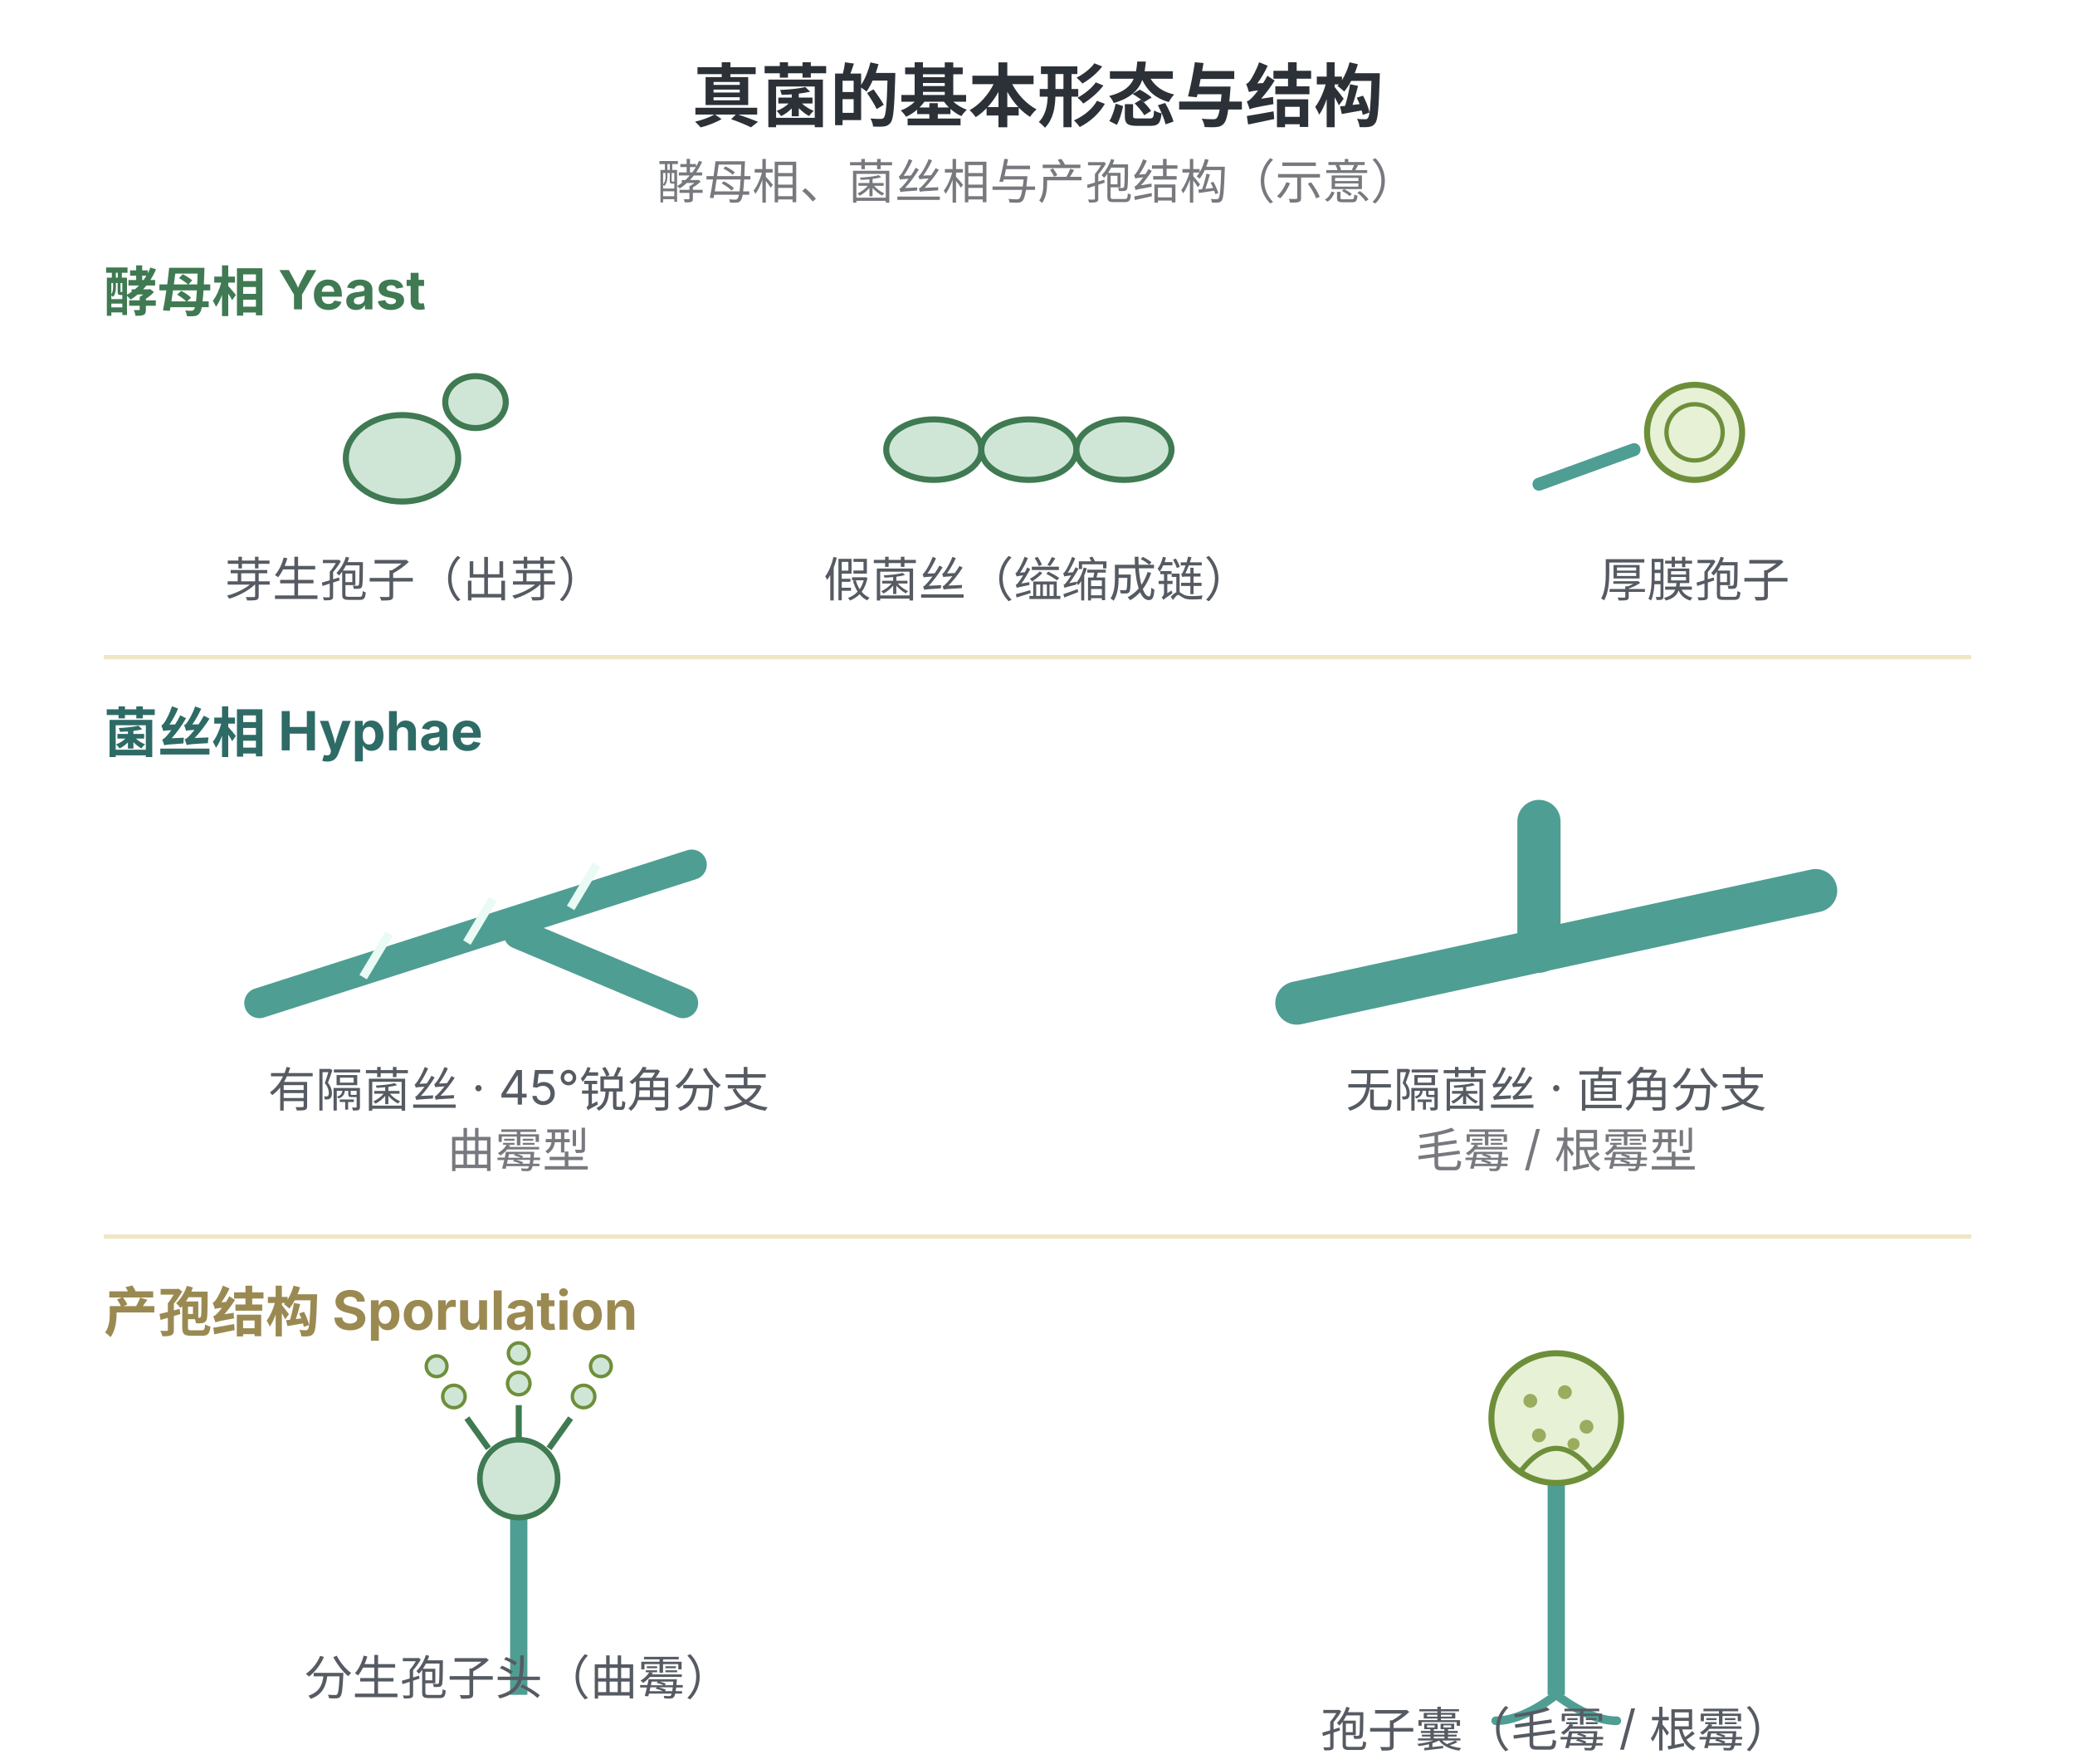
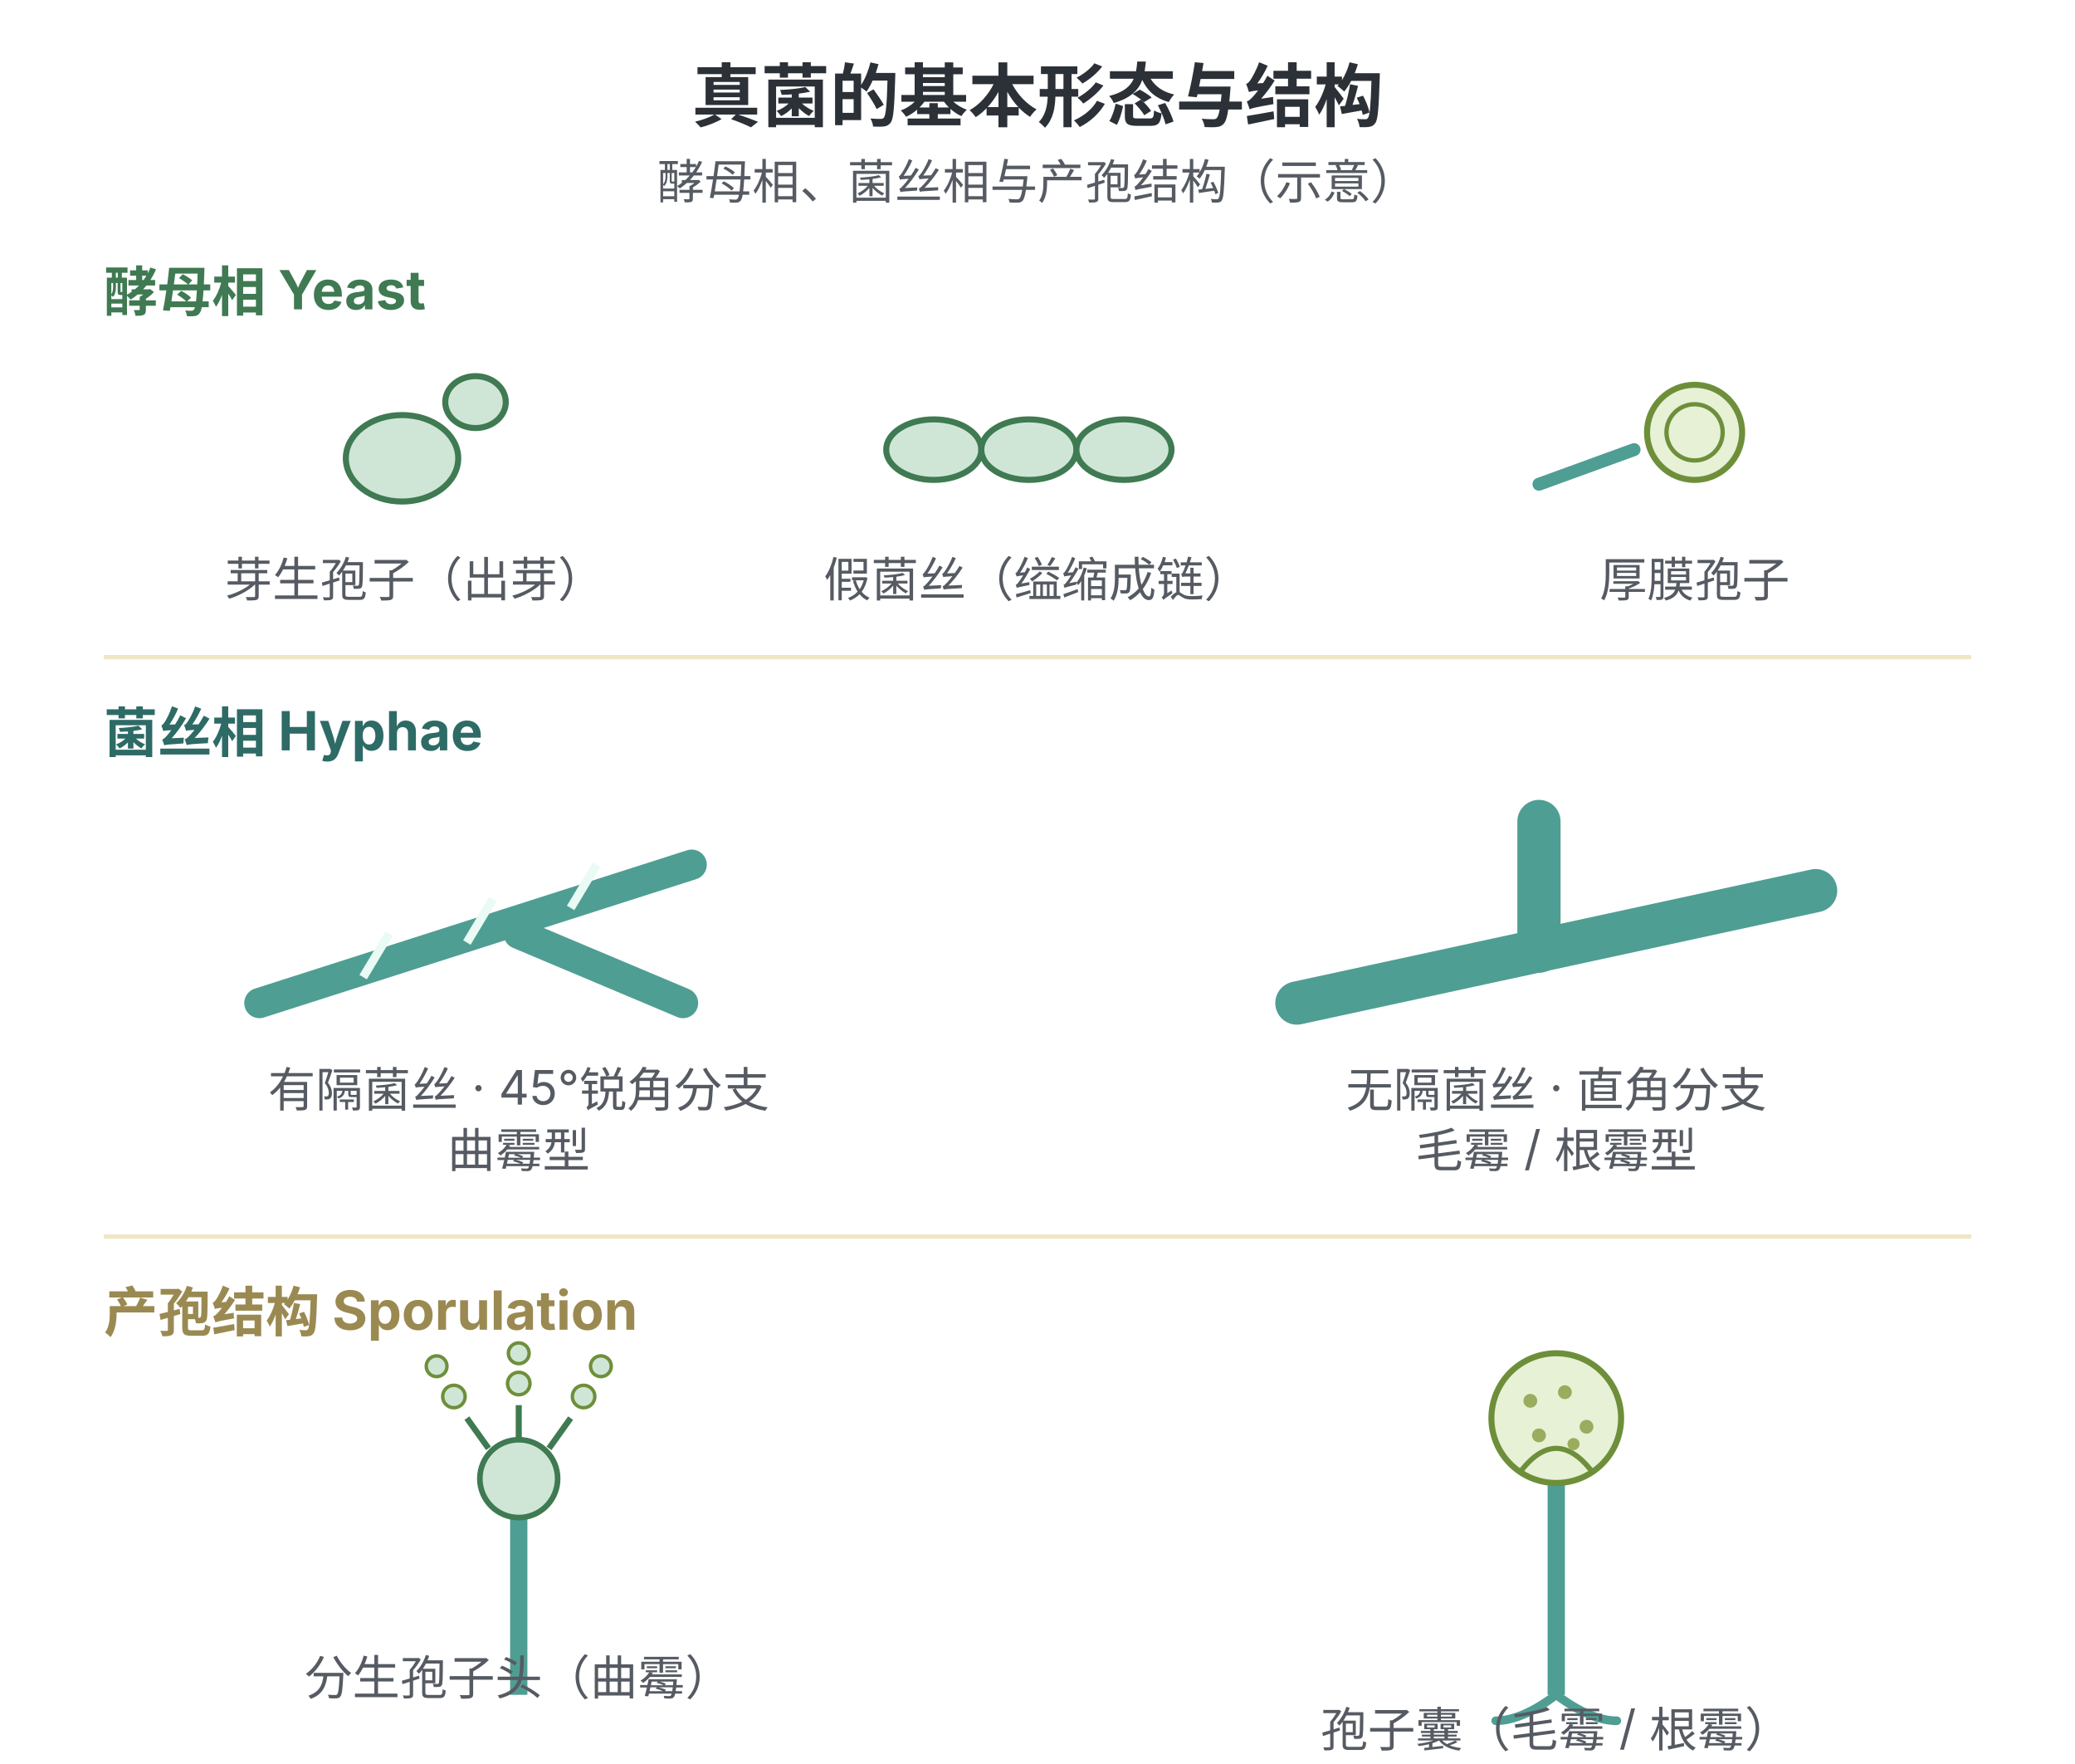
<svg xmlns="http://www.w3.org/2000/svg" role="img" viewBox="0 0 480 408" font-family="-apple-system,'PingFang SC','Microsoft YaHei',sans-serif">
  <rect width="480" height="408" fill="#ffffff" />
  <text x="240" y="28" text-anchor="middle" font-size="16" font-weight="700" fill="#2c3138">真菌的基本形态与结构</text>
-   <text x="240" y="46" text-anchor="middle" font-size="11" fill="#77797e">酵母相、菌丝相与产孢结构（示意）</text>
+   <text x="240" y="46" text-anchor="middle" font-size="11" fill="#565b63">酵母相、菌丝相与产孢结构（示意）</text>
  <text x="24" y="72" font-size="12.5" font-weight="700" fill="#3f7a52">酵母相 Yeast</text>
  <g fill="#cfe6d6" stroke="#3f7a52" stroke-width="1.4">
    <ellipse cx="93" cy="106" rx="13" ry="10" />
    <ellipse cx="110" cy="93" rx="7" ry="6" />
  </g>
  <text x="96" y="138" text-anchor="middle" font-size="11" fill="#565b63">芽生孢子（出芽）</text>
  <g fill="#cfe6d6" stroke="#3f7a52" stroke-width="1.4">
    <ellipse cx="216" cy="104" rx="11" ry="7" />
    <ellipse cx="238" cy="104" rx="11" ry="7" />
    <ellipse cx="260" cy="104" rx="11" ry="7" />
  </g>
  <text x="240" y="138" text-anchor="middle" font-size="11" fill="#565b63">假菌丝（缢缩成链）</text>
  <line x1="356" y1="112" x2="378" y2="104" stroke="#4f9e93" stroke-width="3" stroke-linecap="round" />
  <circle cx="392" cy="100" r="11" fill="#e7f1d6" stroke="#6e8f3a" stroke-width="1.4" />
  <circle cx="392" cy="100" r="6.5" fill="none" stroke="#6e8f3a" stroke-width="1" />
  <text x="392" y="138" text-anchor="middle" font-size="11" fill="#565b63">厚膜孢子</text>
  <line x1="24" y1="152" x2="456" y2="152" stroke="#efe6c6" stroke-width="1" />
  <text x="24" y="174" font-size="12.5" font-weight="700" fill="#2e6b66">菌丝相 Hyphae</text>
  <g stroke="#4f9e93" stroke-width="7" fill="none" stroke-linecap="round">
    <line x1="60" y1="232" x2="160" y2="200" />
    <line x1="120" y1="216" x2="158" y2="232" />
  </g>
  <g stroke="#eafaf4" stroke-width="2">
    <line x1="84" y1="226" x2="90" y2="216" />
    <line x1="108" y1="218" x2="114" y2="208" />
    <line x1="132" y1="210" x2="138" y2="200" />
  </g>
  <text x="120" y="256" text-anchor="middle" font-size="11" fill="#565b63">有隔菌丝 · 45°锐角分支</text>
-   <text x="120" y="270" text-anchor="middle" font-size="11" fill="#77797e">曲霉型</text>
+   <text x="120" y="270" text-anchor="middle" font-size="11" fill="#565b63">曲霉型</text>
  <g stroke="#4f9e93" stroke-width="10" fill="none" stroke-linecap="round">
    <line x1="300" y1="232" x2="420" y2="206" />
    <line x1="356" y1="220" x2="356" y2="190" />
  </g>
  <text x="360" y="256" text-anchor="middle" font-size="11" fill="#565b63">无隔菌丝 · 直角分支</text>
-   <text x="360" y="270" text-anchor="middle" font-size="11" fill="#77797e">毛霉 / 根霉型</text>
+   <text x="360" y="270" text-anchor="middle" font-size="11" fill="#565b63">毛霉 / 根霉型</text>
  <line x1="24" y1="286" x2="456" y2="286" stroke="#efe6c6" stroke-width="1" />
  <text x="24" y="308" font-size="12.5" font-weight="700" fill="#9a8a52">产孢结构 Sporulation</text>
  <line x1="120" y1="392" x2="120" y2="346" stroke="#4f9e93" stroke-width="4" />
  <circle cx="120" cy="342" r="9" fill="#cfe6d6" stroke="#3f7a52" stroke-width="1.3" />
  <g stroke="#3f7a52" stroke-width="1.4">
    <line x1="113" y1="335" x2="108" y2="328" />
    <line x1="120" y1="333" x2="120" y2="325" />
    <line x1="127" y1="335" x2="132" y2="328" />
  </g>
  <g fill="#cfe6d6" stroke="#6e8f3a" stroke-width="0.8">
    <circle cx="105" cy="323" r="2.6" />
    <circle cx="120" cy="320" r="2.6" />
    <circle cx="135" cy="323" r="2.6" />
    <circle cx="101" cy="316" r="2.4" />
    <circle cx="120" cy="313" r="2.4" />
    <circle cx="139" cy="316" r="2.4" />
  </g>
  <text x="120" y="392" text-anchor="middle" font-size="11" fill="#565b63">分生孢子头（曲霉）</text>
  <line x1="360" y1="392" x2="360" y2="340" stroke="#4f9e93" stroke-width="4" />
  <circle cx="360" cy="328" r="15" fill="#e7f1d6" stroke="#6e8f3a" stroke-width="1.4" />
  <path d="M352,340 q8,-10 16,0" fill="none" stroke="#6e8f3a" stroke-width="1.2" />
  <g fill="#9aac5e">
    <circle cx="354" cy="324" r="1.6" />
    <circle cx="362" cy="322" r="1.6" />
    <circle cx="367" cy="330" r="1.6" />
    <circle cx="356" cy="332" r="1.6" />
    <circle cx="364" cy="334" r="1.4" />
  </g>
  <g stroke="#4f9e93" stroke-width="2" fill="none" stroke-linecap="round">
    <path d="M360,392 q-8,6 -14,6" />
    <path d="M360,392 q8,6 14,6" />
  </g>
  <text x="360" y="392" text-anchor="middle" font-size="11" fill="#565b63" dy="0"> </text>
  <text x="360" y="404" text-anchor="middle" font-size="11" fill="#565b63">孢子囊（毛霉 / 根霉）</text>
</svg>
